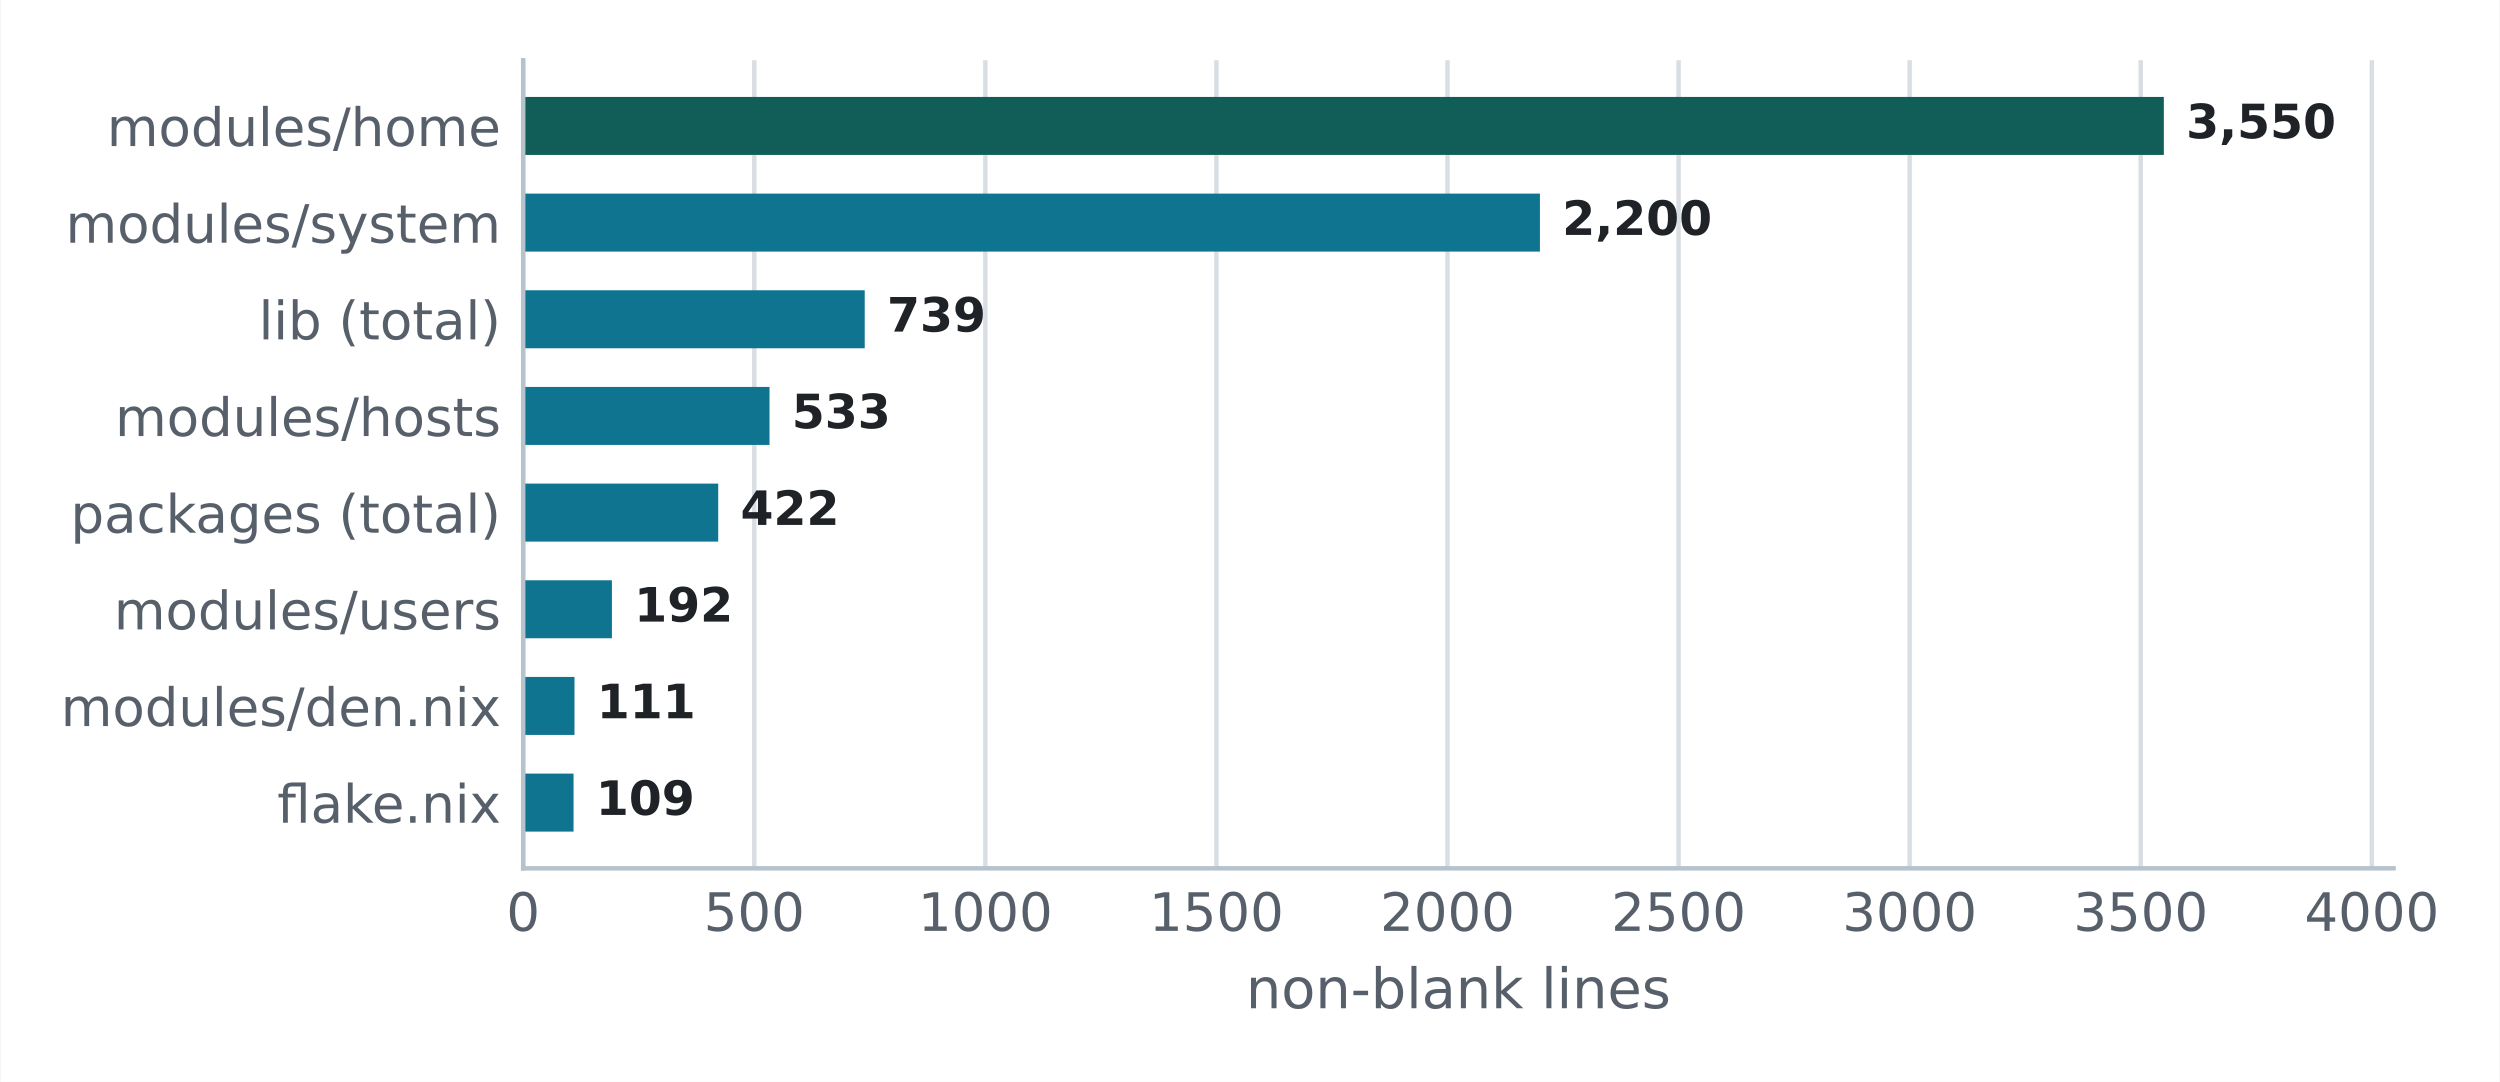
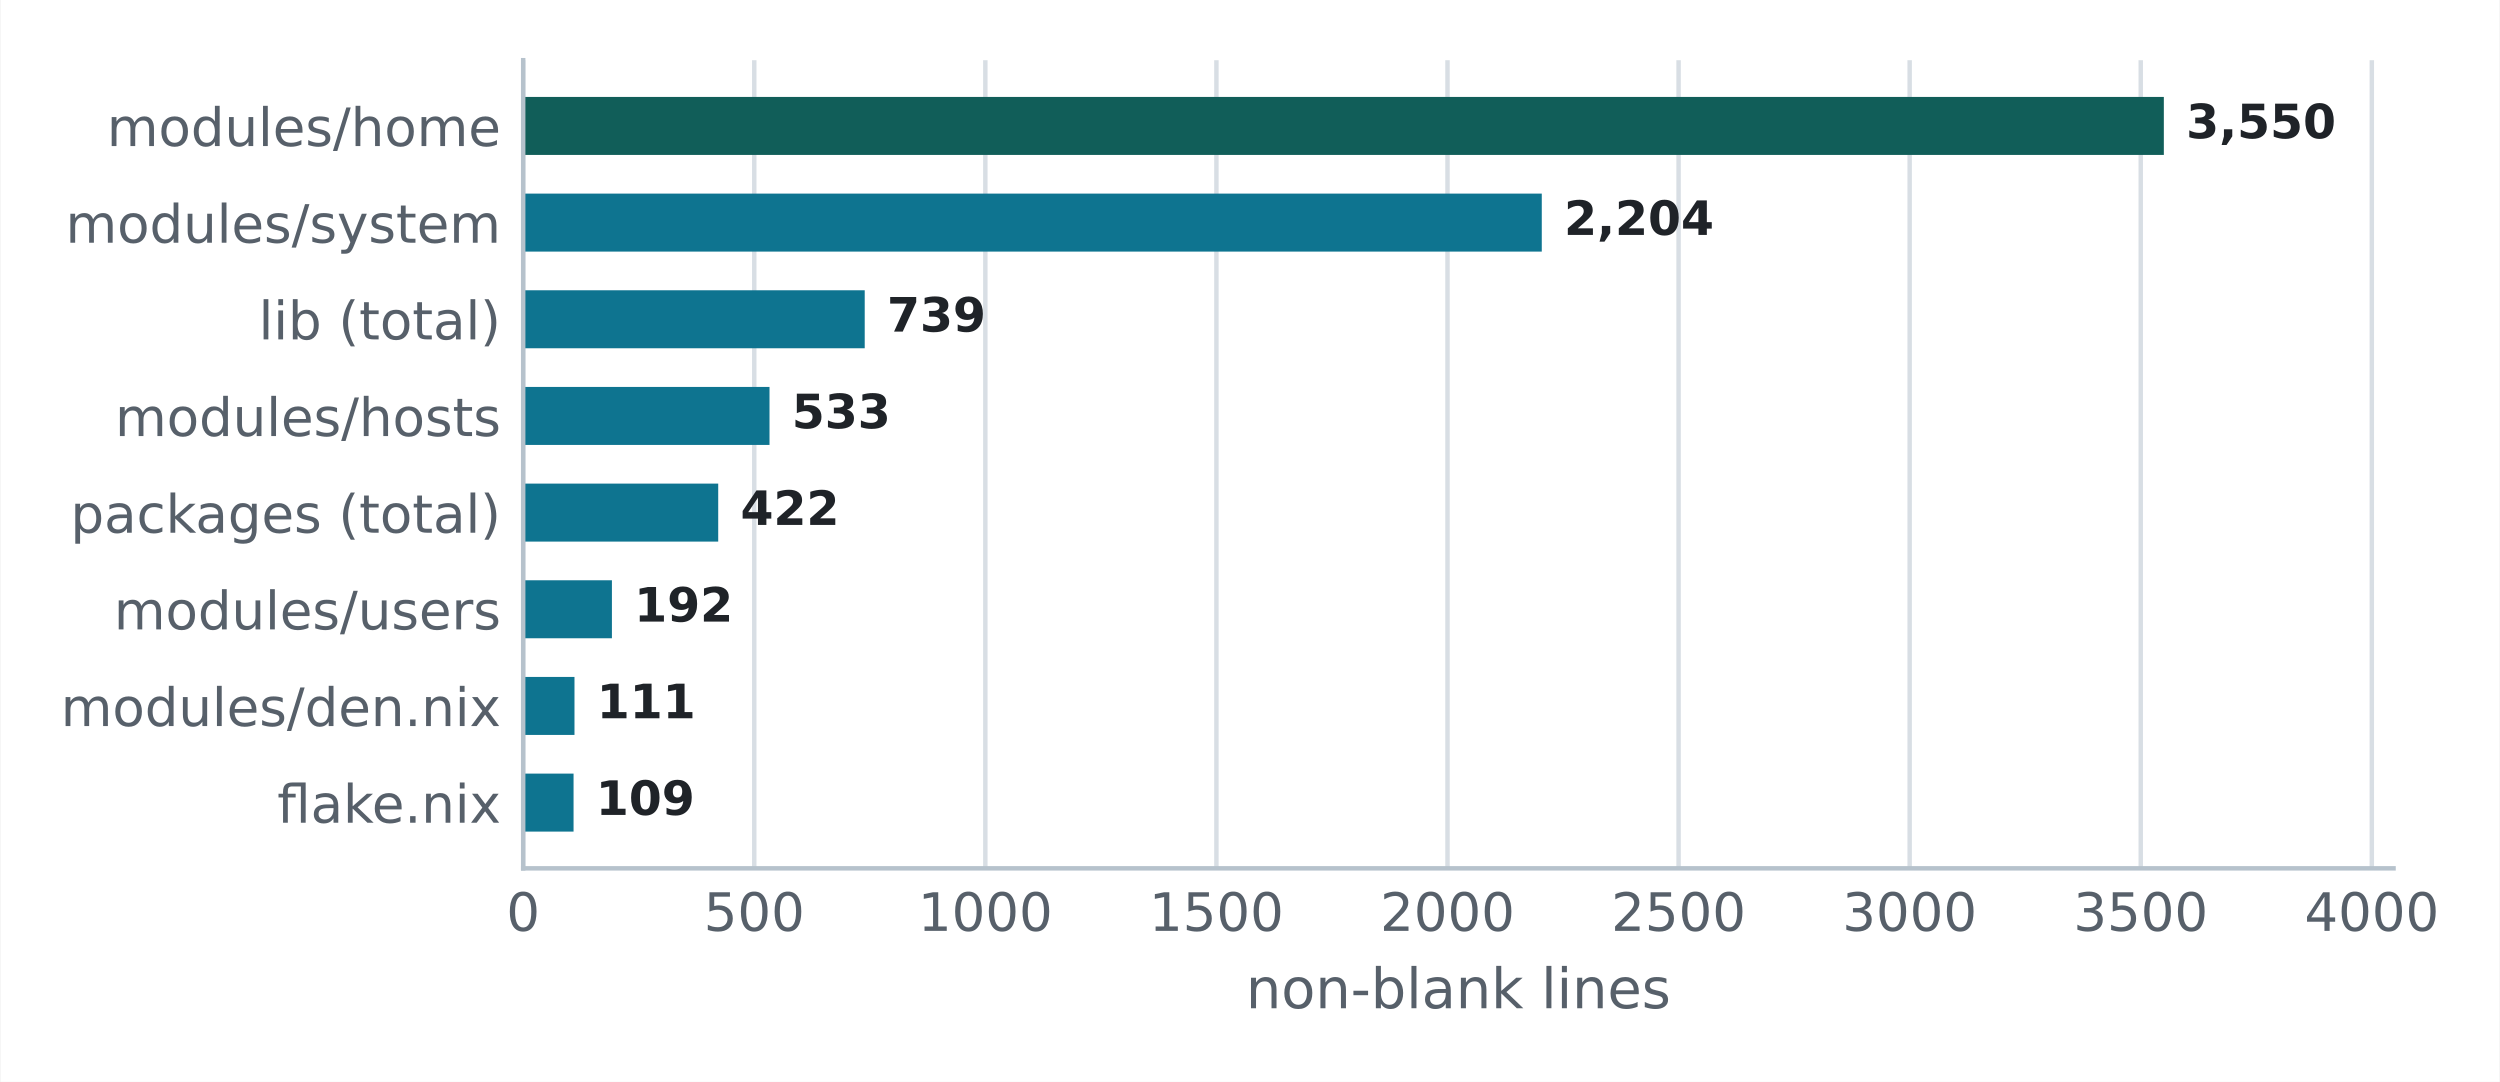
<svg xmlns="http://www.w3.org/2000/svg" xmlns:xlink="http://www.w3.org/1999/xlink" width="996" height="431" viewBox="0 0 448.281 194.078" version="1.1">
  <defs>
    <style type="text/css">*{stroke-linejoin: round; stroke-linecap: butt}</style>
  </defs>
  <g id="figure_1">
    <g id="patch_1">
      <path d="M 0 194.078  L 448.281 194.078  L 448.281 0  L 0 0  z " style="fill: #ffffff" />
    </g>
    <g id="axes_1">
      <g id="patch_2">
        <path d="M 93.751 155.778  L 429.289 155.778  L 429.289 10.8  L 93.751 10.8  z " style="fill: #ffffff" />
      </g>
      <g id="matplotlib.axis_1">
        <g id="xtick_1">
          <g id="line2d_1">
            <path d="M 93.751 155.778  L 93.751 10.8  " clip-path="url(#pd06d3e6c67)" style="fill: none; stroke: #d8dee4; stroke-width: 0.8; stroke-linecap: square" />
          </g>
          <g id="line2d_2" />
          <g id="text_1">
            <g style="fill: #57606a" transform="translate(90.72875 166.9954) scale(0.095 -0.095)">
              <defs>
                <path id="DejaVuSans-13" d="M 2034 4250  Q 1547 4250 1301 3770  Q 1056 3291 1056 2328  Q 1056 1369 1301 889  Q 1547 409 2034 409  Q 2525 409 2770 889  Q 3016 1369 3016 2328  Q 3016 3291 2770 3770  Q 2525 4250 2034 4250  z M 2034 4750  Q 2819 4750 3233 4129  Q 3647 3509 3647 2328  Q 3647 1150 3233 529  Q 2819 -91 2034 -91  Q 1250 -91 836 529  Q 422 1150 422 2328  Q 422 3509 836 4129  Q 1250 4750 2034 4750  z " transform="scale(0.015625)" />
              </defs>
              <use xlink:href="#DejaVuSans-13" />
            </g>
          </g>
        </g>
        <g id="xtick_2">
          <g id="line2d_3">
            <path d="M 135.206 155.778  L 135.206 10.8  " clip-path="url(#pd06d3e6c67)" style="fill: none; stroke: #d8dee4; stroke-width: 0.8; stroke-linecap: square" />
          </g>
          <g id="line2d_4" />
          <g id="text_2">
            <g style="fill: #57606a" transform="translate(126.1395 166.9954) scale(0.095 -0.095)">
              <defs>
                <path id="DejaVuSans-18" d="M 691 4666  L 3169 4666  L 3169 4134  L 1269 4134  L 1269 2991  Q 1406 3038 1543 3061  Q 1681 3084 1819 3084  Q 2600 3084 3056 2656  Q 3513 2228 3513 1497  Q 3513 744 3044 326  Q 2575 -91 1722 -91  Q 1428 -91 1123 -41  Q 819 9 494 109  L 494 744  Q 775 591 1075 516  Q 1375 441 1709 441  Q 2250 441 2565 725  Q 2881 1009 2881 1497  Q 2881 1984 2565 2268  Q 2250 2553 1709 2553  Q 1456 2553 1204 2497  Q 953 2441 691 2322  L 691 4666  z " transform="scale(0.015625)" />
              </defs>
              <use xlink:href="#DejaVuSans-18" />
              <use xlink:href="#DejaVuSans-13" transform="translate(63.625 0)" />
              <use xlink:href="#DejaVuSans-13" transform="translate(127.25 0)" />
            </g>
          </g>
        </g>
        <g id="xtick_3">
          <g id="line2d_5">
            <path d="M 176.661 155.778  L 176.661 10.8  " clip-path="url(#pd06d3e6c67)" style="fill: none; stroke: #d8dee4; stroke-width: 0.8; stroke-linecap: square" />
          </g>
          <g id="line2d_6" />
          <g id="text_3">
            <g style="fill: #57606a" transform="translate(164.5724 166.9954) scale(0.095 -0.095)">
              <defs>
                <path id="DejaVuSans-14" d="M 794 531  L 1825 531  L 1825 4091  L 703 3866  L 703 4441  L 1819 4666  L 2450 4666  L 2450 531  L 3481 531  L 3481 0  L 794 0  L 794 531  z " transform="scale(0.015625)" />
              </defs>
              <use xlink:href="#DejaVuSans-14" />
              <use xlink:href="#DejaVuSans-13" transform="translate(63.625 0)" />
              <use xlink:href="#DejaVuSans-13" transform="translate(127.25 0)" />
              <use xlink:href="#DejaVuSans-13" transform="translate(190.875 0)" />
            </g>
          </g>
        </g>
        <g id="xtick_4">
          <g id="line2d_7">
            <path d="M 218.116 155.778  L 218.116 10.8  " clip-path="url(#pd06d3e6c67)" style="fill: none; stroke: #d8dee4; stroke-width: 0.8; stroke-linecap: square" />
          </g>
          <g id="line2d_8" />
          <g id="text_4">
            <g style="fill: #57606a" transform="translate(206.0276 166.9954) scale(0.095 -0.095)">
              <use xlink:href="#DejaVuSans-14" />
              <use xlink:href="#DejaVuSans-18" transform="translate(63.625 0)" />
              <use xlink:href="#DejaVuSans-13" transform="translate(127.25 0)" />
              <use xlink:href="#DejaVuSans-13" transform="translate(190.875 0)" />
            </g>
          </g>
        </g>
        <g id="xtick_5">
          <g id="line2d_9">
            <path d="M 259.571 155.778  L 259.571 10.8  " clip-path="url(#pd06d3e6c67)" style="fill: none; stroke: #d8dee4; stroke-width: 0.8; stroke-linecap: square" />
          </g>
          <g id="line2d_10" />
          <g id="text_5">
            <g style="fill: #57606a" transform="translate(247.4827 166.9954) scale(0.095 -0.095)">
              <defs>
                <path id="DejaVuSans-15" d="M 1228 531  L 3431 531  L 3431 0  L 469 0  L 469 531  Q 828 903 1448 1529  Q 2069 2156 2228 2338  Q 2531 2678 2651 2914  Q 2772 3150 2772 3378  Q 2772 3750 2511 3984  Q 2250 4219 1831 4219  Q 1534 4219 1204 4116  Q 875 4013 500 3803  L 500 4441  Q 881 4594 1212 4672  Q 1544 4750 1819 4750  Q 2544 4750 2975 4387  Q 3406 4025 3406 3419  Q 3406 3131 3298 2873  Q 3191 2616 2906 2266  Q 2828 2175 2409 1742  Q 1991 1309 1228 531  z " transform="scale(0.015625)" />
              </defs>
              <use xlink:href="#DejaVuSans-15" />
              <use xlink:href="#DejaVuSans-13" transform="translate(63.625 0)" />
              <use xlink:href="#DejaVuSans-13" transform="translate(127.25 0)" />
              <use xlink:href="#DejaVuSans-13" transform="translate(190.875 0)" />
            </g>
          </g>
        </g>
        <g id="xtick_6">
          <g id="line2d_11">
            <path d="M 301.027 155.778  L 301.027 10.8  " clip-path="url(#pd06d3e6c67)" style="fill: none; stroke: #d8dee4; stroke-width: 0.8; stroke-linecap: square" />
          </g>
          <g id="line2d_12" />
          <g id="text_6">
            <g style="fill: #57606a" transform="translate(288.9378 166.9954) scale(0.095 -0.095)">
              <use xlink:href="#DejaVuSans-15" />
              <use xlink:href="#DejaVuSans-18" transform="translate(63.625 0)" />
              <use xlink:href="#DejaVuSans-13" transform="translate(127.25 0)" />
              <use xlink:href="#DejaVuSans-13" transform="translate(190.875 0)" />
            </g>
          </g>
        </g>
        <g id="xtick_7">
          <g id="line2d_13">
            <path d="M 342.482 155.778  L 342.482 10.8  " clip-path="url(#pd06d3e6c67)" style="fill: none; stroke: #d8dee4; stroke-width: 0.8; stroke-linecap: square" />
          </g>
          <g id="line2d_14" />
          <g id="text_7">
            <g style="fill: #57606a" transform="translate(330.393 166.9954) scale(0.095 -0.095)">
              <defs>
                <path id="DejaVuSans-16" d="M 2597 2516  Q 3050 2419 3304 2112  Q 3559 1806 3559 1356  Q 3559 666 3084 287  Q 2609 -91 1734 -91  Q 1441 -91 1130 -33  Q 819 25 488 141  L 488 750  Q 750 597 1062 519  Q 1375 441 1716 441  Q 2309 441 2620 675  Q 2931 909 2931 1356  Q 2931 1769 2642 2001  Q 2353 2234 1838 2234  L 1294 2234  L 1294 2753  L 1863 2753  Q 2328 2753 2575 2939  Q 2822 3125 2822 3475  Q 2822 3834 2567 4026  Q 2313 4219 1838 4219  Q 1578 4219 1281 4162  Q 984 4106 628 3988  L 628 4550  Q 988 4650 1302 4700  Q 1616 4750 1894 4750  Q 2613 4750 3031 4423  Q 3450 4097 3450 3541  Q 3450 3153 3228 2886  Q 3006 2619 2597 2516  z " transform="scale(0.015625)" />
              </defs>
              <use xlink:href="#DejaVuSans-16" />
              <use xlink:href="#DejaVuSans-13" transform="translate(63.625 0)" />
              <use xlink:href="#DejaVuSans-13" transform="translate(127.25 0)" />
              <use xlink:href="#DejaVuSans-13" transform="translate(190.875 0)" />
            </g>
          </g>
        </g>
        <g id="xtick_8">
          <g id="line2d_15">
            <path d="M 383.937 155.778  L 383.937 10.8  " clip-path="url(#pd06d3e6c67)" style="fill: none; stroke: #d8dee4; stroke-width: 0.8; stroke-linecap: square" />
          </g>
          <g id="line2d_16" />
          <g id="text_8">
            <g style="fill: #57606a" transform="translate(371.8481 166.9954) scale(0.095 -0.095)">
              <use xlink:href="#DejaVuSans-16" />
              <use xlink:href="#DejaVuSans-18" transform="translate(63.625 0)" />
              <use xlink:href="#DejaVuSans-13" transform="translate(127.25 0)" />
              <use xlink:href="#DejaVuSans-13" transform="translate(190.875 0)" />
            </g>
          </g>
        </g>
        <g id="xtick_9">
          <g id="line2d_17">
            <path d="M 425.392 155.778  L 425.392 10.8  " clip-path="url(#pd06d3e6c67)" style="fill: none; stroke: #d8dee4; stroke-width: 0.8; stroke-linecap: square" />
          </g>
          <g id="line2d_18" />
          <g id="text_9">
            <g style="fill: #57606a" transform="translate(413.3032 166.9954) scale(0.095 -0.095)">
              <defs>
                <path id="DejaVuSans-17" d="M 2419 4116  L 825 1625  L 2419 1625  L 2419 4116  z M 2253 4666  L 3047 4666  L 3047 1625  L 3713 1625  L 3713 1100  L 3047 1100  L 3047 0  L 2419 0  L 2419 1100  L 313 1100  L 313 1709  L 2253 4666  z " transform="scale(0.015625)" />
              </defs>
              <use xlink:href="#DejaVuSans-17" />
              <use xlink:href="#DejaVuSans-13" transform="translate(63.625 0)" />
              <use xlink:href="#DejaVuSans-13" transform="translate(127.25 0)" />
              <use xlink:href="#DejaVuSans-13" transform="translate(190.875 0)" />
            </g>
          </g>
        </g>
        <g id="text_10">
          <g style="fill: #57606a" transform="translate(223.4105 180.8761) scale(0.1 -0.1)">
            <defs>
              <path id="DejaVuSans-51" d="M 3513 2113  L 3513 0  L 2938 0  L 2938 2094  Q 2938 2591 2744 2837  Q 2550 3084 2163 3084  Q 1697 3084 1428 2787  Q 1159 2491 1159 1978  L 1159 0  L 581 0  L 581 3500  L 1159 3500  L 1159 2956  Q 1366 3272 1645 3428  Q 1925 3584 2291 3584  Q 2894 3584 3203 3211  Q 3513 2838 3513 2113  z " transform="scale(0.015625)" />
              <path id="DejaVuSans-52" d="M 1959 3097  Q 1497 3097 1228 2736  Q 959 2375 959 1747  Q 959 1119 1226 758  Q 1494 397 1959 397  Q 2419 397 2687 759  Q 2956 1122 2956 1747  Q 2956 2369 2687 2733  Q 2419 3097 1959 3097  z M 1959 3584  Q 2709 3584 3137 3096  Q 3566 2609 3566 1747  Q 3566 888 3137 398  Q 2709 -91 1959 -91  Q 1206 -91 779 398  Q 353 888 353 1747  Q 353 2609 779 3096  Q 1206 3584 1959 3584  z " transform="scale(0.015625)" />
              <path id="DejaVuSans-10" d="M 313 2009  L 1997 2009  L 1997 1497  L 313 1497  L 313 2009  z " transform="scale(0.015625)" />
              <path id="DejaVuSans-45" d="M 3116 1747  Q 3116 2381 2855 2742  Q 2594 3103 2138 3103  Q 1681 3103 1420 2742  Q 1159 2381 1159 1747  Q 1159 1113 1420 752  Q 1681 391 2138 391  Q 2594 391 2855 752  Q 3116 1113 3116 1747  z M 1159 2969  Q 1341 3281 1617 3432  Q 1894 3584 2278 3584  Q 2916 3584 3314 3078  Q 3713 2572 3713 1747  Q 3713 922 3314 415  Q 2916 -91 2278 -91  Q 1894 -91 1617 61  Q 1341 213 1159 525  L 1159 0  L 581 0  L 581 4863  L 1159 4863  L 1159 2969  z " transform="scale(0.015625)" />
              <path id="DejaVuSans-4f" d="M 603 4863  L 1178 4863  L 1178 0  L 603 0  L 603 4863  z " transform="scale(0.015625)" />
              <path id="DejaVuSans-44" d="M 2194 1759  Q 1497 1759 1228 1600  Q 959 1441 959 1056  Q 959 750 1161 570  Q 1363 391 1709 391  Q 2188 391 2477 730  Q 2766 1069 2766 1631  L 2766 1759  L 2194 1759  z M 3341 1997  L 3341 0  L 2766 0  L 2766 531  Q 2569 213 2275 61  Q 1981 -91 1556 -91  Q 1019 -91 701 211  Q 384 513 384 1019  Q 384 1609 779 1909  Q 1175 2209 1959 2209  L 2766 2209  L 2766 2266  Q 2766 2663 2505 2880  Q 2244 3097 1772 3097  Q 1472 3097 1187 3025  Q 903 2953 641 2809  L 641 3341  Q 956 3463 1253 3523  Q 1550 3584 1831 3584  Q 2591 3584 2966 3190  Q 3341 2797 3341 1997  z " transform="scale(0.015625)" />
              <path id="DejaVuSans-4e" d="M 581 4863  L 1159 4863  L 1159 1991  L 2875 3500  L 3609 3500  L 1753 1863  L 3688 0  L 2938 0  L 1159 1709  L 1159 0  L 581 0  L 581 4863  z " transform="scale(0.015625)" />
              <path id="DejaVuSans-3" transform="scale(0.015625)" />
              <path id="DejaVuSans-4c" d="M 603 3500  L 1178 3500  L 1178 0  L 603 0  L 603 3500  z M 603 4863  L 1178 4863  L 1178 4134  L 603 4134  L 603 4863  z " transform="scale(0.015625)" />
              <path id="DejaVuSans-48" d="M 3597 1894  L 3597 1613  L 953 1613  Q 991 1019 1311 708  Q 1631 397 2203 397  Q 2534 397 2845 478  Q 3156 559 3463 722  L 3463 178  Q 3153 47 2828 -22  Q 2503 -91 2169 -91  Q 1331 -91 842 396  Q 353 884 353 1716  Q 353 2575 817 3079  Q 1281 3584 2069 3584  Q 2775 3584 3186 3129  Q 3597 2675 3597 1894  z M 3022 2063  Q 3016 2534 2758 2815  Q 2500 3097 2075 3097  Q 1594 3097 1305 2825  Q 1016 2553 972 2059  L 3022 2063  z " transform="scale(0.015625)" />
              <path id="DejaVuSans-56" d="M 2834 3397  L 2834 2853  Q 2591 2978 2328 3040  Q 2066 3103 1784 3103  Q 1356 3103 1142 2972  Q 928 2841 928 2578  Q 928 2378 1081 2264  Q 1234 2150 1697 2047  L 1894 2003  Q 2506 1872 2764 1633  Q 3022 1394 3022 966  Q 3022 478 2636 193  Q 2250 -91 1575 -91  Q 1294 -91 989 -36  Q 684 19 347 128  L 347 722  Q 666 556 975 473  Q 1284 391 1588 391  Q 1994 391 2212 530  Q 2431 669 2431 922  Q 2431 1156 2273 1281  Q 2116 1406 1581 1522  L 1381 1569  Q 847 1681 609 1914  Q 372 2147 372 2553  Q 372 3047 722 3315  Q 1072 3584 1716 3584  Q 2034 3584 2315 3537  Q 2597 3491 2834 3397  z " transform="scale(0.015625)" />
            </defs>
            <use xlink:href="#DejaVuSans-51" />
            <use xlink:href="#DejaVuSans-52" transform="translate(63.375 0)" />
            <use xlink:href="#DejaVuSans-51" transform="translate(124.5625 0)" />
            <use xlink:href="#DejaVuSans-10" transform="translate(187.9375 0)" />
            <use xlink:href="#DejaVuSans-45" transform="translate(224.0156 0)" />
            <use xlink:href="#DejaVuSans-4f" transform="translate(287.5 0)" />
            <use xlink:href="#DejaVuSans-44" transform="translate(315.2812 0)" />
            <use xlink:href="#DejaVuSans-51" transform="translate(376.5625 0)" />
            <use xlink:href="#DejaVuSans-4e" transform="translate(439.9375 0)" />
            <use xlink:href="#DejaVuSans-3" transform="translate(497.8438 0)" />
            <use xlink:href="#DejaVuSans-4f" transform="translate(529.625 0)" />
            <use xlink:href="#DejaVuSans-4c" transform="translate(557.4062 0)" />
            <use xlink:href="#DejaVuSans-51" transform="translate(585.1875 0)" />
            <use xlink:href="#DejaVuSans-48" transform="translate(648.5625 0)" />
            <use xlink:href="#DejaVuSans-56" transform="translate(710.0938 0)" />
          </g>
        </g>
      </g>
      <g id="matplotlib.axis_2">
        <g id="ytick_1">
          <g id="line2d_19" />
          <g id="text_11">
            <g style="fill: #57606a" transform="translate(49.6357 147.5945) scale(0.095 -0.095)">
              <defs>
                <path id="DejaVuSans-13b0" d="M 1831 4863  L 3431 4863  L 3431 0  L 2853 0  L 2853 4384  L 1825 4384  Q 1516 4384 1395 4259  Q 1275 4134 1275 3809  L 1275 3500  L 2222 3500  L 2222 3053  L 1275 3053  L 1275 0  L 697 0  L 697 3053  L 147 3053  L 147 3500  L 697 3500  L 697 3744  Q 697 4328 969 4595  Q 1241 4863 1831 4863  z " transform="scale(0.015625)" />
                <path id="DejaVuSans-11" d="M 684 794  L 1344 794  L 1344 0  L 684 0  L 684 794  z " transform="scale(0.015625)" />
                <path id="DejaVuSans-5b" d="M 3513 3500  L 2247 1797  L 3578 0  L 2900 0  L 1881 1375  L 863 0  L 184 0  L 1544 1831  L 300 3500  L 978 3500  L 1906 2253  L 2834 3500  L 3513 3500  z " transform="scale(0.015625)" />
              </defs>
              <use xlink:href="#DejaVuSans-13b0" />
              <use xlink:href="#DejaVuSans-44" transform="translate(62.98438 0)" />
              <use xlink:href="#DejaVuSans-4e" transform="translate(124.2656 0)" />
              <use xlink:href="#DejaVuSans-48" transform="translate(178.6094 0)" />
              <use xlink:href="#DejaVuSans-11" transform="translate(240.1406 0)" />
              <use xlink:href="#DejaVuSans-51" transform="translate(271.9219 0)" />
              <use xlink:href="#DejaVuSans-4c" transform="translate(335.2969 0)" />
              <use xlink:href="#DejaVuSans-5b" transform="translate(363.0781 0)" />
            </g>
          </g>
        </g>
        <g id="ytick_2">
          <g id="line2d_20" />
          <g id="text_12">
            <g style="fill: #57606a" transform="translate(10.8 130.2526) scale(0.095 -0.095)">
              <defs>
                <path id="DejaVuSans-50" d="M 3328 2828  Q 3544 3216 3844 3400  Q 4144 3584 4550 3584  Q 5097 3584 5394 3201  Q 5691 2819 5691 2113  L 5691 0  L 5113 0  L 5113 2094  Q 5113 2597 4934 2840  Q 4756 3084 4391 3084  Q 3944 3084 3684 2787  Q 3425 2491 3425 1978  L 3425 0  L 2847 0  L 2847 2094  Q 2847 2600 2669 2842  Q 2491 3084 2119 3084  Q 1678 3084 1418 2786  Q 1159 2488 1159 1978  L 1159 0  L 581 0  L 581 3500  L 1159 3500  L 1159 2956  Q 1356 3278 1631 3431  Q 1906 3584 2284 3584  Q 2666 3584 2933 3390  Q 3200 3197 3328 2828  z " transform="scale(0.015625)" />
                <path id="DejaVuSans-47" d="M 2906 2969  L 2906 4863  L 3481 4863  L 3481 0  L 2906 0  L 2906 525  Q 2725 213 2448 61  Q 2172 -91 1784 -91  Q 1150 -91 751 415  Q 353 922 353 1747  Q 353 2572 751 3078  Q 1150 3584 1784 3584  Q 2172 3584 2448 3432  Q 2725 3281 2906 2969  z M 947 1747  Q 947 1113 1208 752  Q 1469 391 1925 391  Q 2381 391 2643 752  Q 2906 1113 2906 1747  Q 2906 2381 2643 2742  Q 2381 3103 1925 3103  Q 1469 3103 1208 2742  Q 947 2381 947 1747  z " transform="scale(0.015625)" />
                <path id="DejaVuSans-58" d="M 544 1381  L 544 3500  L 1119 3500  L 1119 1403  Q 1119 906 1312 657  Q 1506 409 1894 409  Q 2359 409 2629 706  Q 2900 1003 2900 1516  L 2900 3500  L 3475 3500  L 3475 0  L 2900 0  L 2900 538  Q 2691 219 2414 64  Q 2138 -91 1772 -91  Q 1169 -91 856 284  Q 544 659 544 1381  z M 1991 3584  L 1991 3584  z " transform="scale(0.015625)" />
                <path id="DejaVuSans-12" d="M 1625 4666  L 2156 4666  L 531 -594  L 0 -594  L 1625 4666  z " transform="scale(0.015625)" />
              </defs>
              <use xlink:href="#DejaVuSans-50" />
              <use xlink:href="#DejaVuSans-52" transform="translate(97.40625 0)" />
              <use xlink:href="#DejaVuSans-47" transform="translate(158.5938 0)" />
              <use xlink:href="#DejaVuSans-58" transform="translate(222.0781 0)" />
              <use xlink:href="#DejaVuSans-4f" transform="translate(285.4531 0)" />
              <use xlink:href="#DejaVuSans-48" transform="translate(313.2344 0)" />
              <use xlink:href="#DejaVuSans-56" transform="translate(374.7656 0)" />
              <use xlink:href="#DejaVuSans-12" transform="translate(426.8594 0)" />
              <use xlink:href="#DejaVuSans-47" transform="translate(460.5469 0)" />
              <use xlink:href="#DejaVuSans-48" transform="translate(524.0312 0)" />
              <use xlink:href="#DejaVuSans-51" transform="translate(585.5625 0)" />
              <use xlink:href="#DejaVuSans-11" transform="translate(648.9375 0)" />
              <use xlink:href="#DejaVuSans-51" transform="translate(680.7188 0)" />
              <use xlink:href="#DejaVuSans-4c" transform="translate(744.0938 0)" />
              <use xlink:href="#DejaVuSans-5b" transform="translate(771.875 0)" />
            </g>
          </g>
        </g>
        <g id="ytick_3">
          <g id="line2d_21" />
          <g id="text_13">
            <g style="fill: #57606a" transform="translate(20.32969 112.9108) scale(0.095 -0.095)">
              <defs>
                <path id="DejaVuSans-55" d="M 2631 2963  Q 2534 3019 2420 3045  Q 2306 3072 2169 3072  Q 1681 3072 1420 2755  Q 1159 2438 1159 1844  L 1159 0  L 581 0  L 581 3500  L 1159 3500  L 1159 2956  Q 1341 3275 1631 3429  Q 1922 3584 2338 3584  Q 2397 3584 2469 3576  Q 2541 3569 2628 3553  L 2631 2963  z " transform="scale(0.015625)" />
              </defs>
              <use xlink:href="#DejaVuSans-50" />
              <use xlink:href="#DejaVuSans-52" transform="translate(97.40625 0)" />
              <use xlink:href="#DejaVuSans-47" transform="translate(158.5938 0)" />
              <use xlink:href="#DejaVuSans-58" transform="translate(222.0781 0)" />
              <use xlink:href="#DejaVuSans-4f" transform="translate(285.4531 0)" />
              <use xlink:href="#DejaVuSans-48" transform="translate(313.2344 0)" />
              <use xlink:href="#DejaVuSans-56" transform="translate(374.7656 0)" />
              <use xlink:href="#DejaVuSans-12" transform="translate(426.8594 0)" />
              <use xlink:href="#DejaVuSans-58" transform="translate(460.5469 0)" />
              <use xlink:href="#DejaVuSans-56" transform="translate(523.9219 0)" />
              <use xlink:href="#DejaVuSans-48" transform="translate(576.0156 0)" />
              <use xlink:href="#DejaVuSans-55" transform="translate(637.5469 0)" />
              <use xlink:href="#DejaVuSans-56" transform="translate(678.6562 0)" />
            </g>
          </g>
        </g>
        <g id="ytick_4">
          <g id="line2d_22" />
          <g id="text_14">
            <g style="fill: #57606a" transform="translate(12.5382 95.569) scale(0.095 -0.095)">
              <defs>
                <path id="DejaVuSans-53" d="M 1159 525  L 1159 -1331  L 581 -1331  L 581 3500  L 1159 3500  L 1159 2969  Q 1341 3281 1617 3432  Q 1894 3584 2278 3584  Q 2916 3584 3314 3078  Q 3713 2572 3713 1747  Q 3713 922 3314 415  Q 2916 -91 2278 -91  Q 1894 -91 1617 61  Q 1341 213 1159 525  z M 3116 1747  Q 3116 2381 2855 2742  Q 2594 3103 2138 3103  Q 1681 3103 1420 2742  Q 1159 2381 1159 1747  Q 1159 1113 1420 752  Q 1681 391 2138 391  Q 2594 391 2855 752  Q 3116 1113 3116 1747  z " transform="scale(0.015625)" />
                <path id="DejaVuSans-46" d="M 3122 3366  L 3122 2828  Q 2878 2963 2633 3030  Q 2388 3097 2138 3097  Q 1578 3097 1268 2742  Q 959 2388 959 1747  Q 959 1106 1268 751  Q 1578 397 2138 397  Q 2388 397 2633 464  Q 2878 531 3122 666  L 3122 134  Q 2881 22 2623 -34  Q 2366 -91 2075 -91  Q 1284 -91 818 406  Q 353 903 353 1747  Q 353 2603 823 3093  Q 1294 3584 2113 3584  Q 2378 3584 2631 3529  Q 2884 3475 3122 3366  z " transform="scale(0.015625)" />
                <path id="DejaVuSans-4a" d="M 2906 1791  Q 2906 2416 2648 2759  Q 2391 3103 1925 3103  Q 1463 3103 1205 2759  Q 947 2416 947 1791  Q 947 1169 1205 825  Q 1463 481 1925 481  Q 2391 481 2648 825  Q 2906 1169 2906 1791  z M 3481 434  Q 3481 -459 3084 -895  Q 2688 -1331 1869 -1331  Q 1566 -1331 1297 -1286  Q 1028 -1241 775 -1147  L 775 -588  Q 1028 -725 1275 -790  Q 1522 -856 1778 -856  Q 2344 -856 2625 -561  Q 2906 -266 2906 331  L 2906 616  Q 2728 306 2450 153  Q 2172 0 1784 0  Q 1141 0 747 490  Q 353 981 353 1791  Q 353 2603 747 3093  Q 1141 3584 1784 3584  Q 2172 3584 2450 3431  Q 2728 3278 2906 2969  L 2906 3500  L 3481 3500  L 3481 434  z " transform="scale(0.015625)" />
                <path id="DejaVuSans-b" d="M 1984 4856  Q 1566 4138 1362 3434  Q 1159 2731 1159 2009  Q 1159 1288 1364 580  Q 1569 -128 1984 -844  L 1484 -844  Q 1016 -109 783 600  Q 550 1309 550 2009  Q 550 2706 781 3412  Q 1013 4119 1484 4856  L 1984 4856  z " transform="scale(0.015625)" />
                <path id="DejaVuSans-57" d="M 1172 4494  L 1172 3500  L 2356 3500  L 2356 3053  L 1172 3053  L 1172 1153  Q 1172 725 1289 603  Q 1406 481 1766 481  L 2356 481  L 2356 0  L 1766 0  Q 1100 0 847 248  Q 594 497 594 1153  L 594 3053  L 172 3053  L 172 3500  L 594 3500  L 594 4494  L 1172 4494  z " transform="scale(0.015625)" />
                <path id="DejaVuSans-c" d="M 513 4856  L 1013 4856  Q 1481 4119 1714 3412  Q 1947 2706 1947 2009  Q 1947 1309 1714 600  Q 1481 -109 1013 -844  L 513 -844  Q 928 -128 1133 580  Q 1338 1288 1338 2009  Q 1338 2731 1133 3434  Q 928 4138 513 4856  z " transform="scale(0.015625)" />
              </defs>
              <use xlink:href="#DejaVuSans-53" />
              <use xlink:href="#DejaVuSans-44" transform="translate(63.48438 0)" />
              <use xlink:href="#DejaVuSans-46" transform="translate(124.7656 0)" />
              <use xlink:href="#DejaVuSans-4e" transform="translate(179.75 0)" />
              <use xlink:href="#DejaVuSans-44" transform="translate(235.9062 0)" />
              <use xlink:href="#DejaVuSans-4a" transform="translate(297.1875 0)" />
              <use xlink:href="#DejaVuSans-48" transform="translate(360.6719 0)" />
              <use xlink:href="#DejaVuSans-56" transform="translate(422.2031 0)" />
              <use xlink:href="#DejaVuSans-3" transform="translate(474.2969 0)" />
              <use xlink:href="#DejaVuSans-b" transform="translate(506.0781 0)" />
              <use xlink:href="#DejaVuSans-57" transform="translate(545.0938 0)" />
              <use xlink:href="#DejaVuSans-52" transform="translate(584.2969 0)" />
              <use xlink:href="#DejaVuSans-57" transform="translate(645.4844 0)" />
              <use xlink:href="#DejaVuSans-44" transform="translate(684.6875 0)" />
              <use xlink:href="#DejaVuSans-4f" transform="translate(745.9688 0)" />
              <use xlink:href="#DejaVuSans-c" transform="translate(773.75 0)" />
            </g>
          </g>
        </g>
        <g id="ytick_5">
          <g id="line2d_23" />
          <g id="text_15">
            <g style="fill: #57606a" transform="translate(20.54344 78.22717) scale(0.095 -0.095)">
              <defs>
                <path id="DejaVuSans-4b" d="M 3513 2113  L 3513 0  L 2938 0  L 2938 2094  Q 2938 2591 2744 2837  Q 2550 3084 2163 3084  Q 1697 3084 1428 2787  Q 1159 2491 1159 1978  L 1159 0  L 581 0  L 581 4863  L 1159 4863  L 1159 2956  Q 1366 3272 1645 3428  Q 1925 3584 2291 3584  Q 2894 3584 3203 3211  Q 3513 2838 3513 2113  z " transform="scale(0.015625)" />
              </defs>
              <use xlink:href="#DejaVuSans-50" />
              <use xlink:href="#DejaVuSans-52" transform="translate(97.40625 0)" />
              <use xlink:href="#DejaVuSans-47" transform="translate(158.5938 0)" />
              <use xlink:href="#DejaVuSans-58" transform="translate(222.0781 0)" />
              <use xlink:href="#DejaVuSans-4f" transform="translate(285.4531 0)" />
              <use xlink:href="#DejaVuSans-48" transform="translate(313.2344 0)" />
              <use xlink:href="#DejaVuSans-56" transform="translate(374.7656 0)" />
              <use xlink:href="#DejaVuSans-12" transform="translate(426.8594 0)" />
              <use xlink:href="#DejaVuSans-4b" transform="translate(460.5469 0)" />
              <use xlink:href="#DejaVuSans-52" transform="translate(523.9219 0)" />
              <use xlink:href="#DejaVuSans-56" transform="translate(585.1094 0)" />
              <use xlink:href="#DejaVuSans-57" transform="translate(637.2031 0)" />
              <use xlink:href="#DejaVuSans-56" transform="translate(676.4062 0)" />
            </g>
          </g>
        </g>
        <g id="ytick_6">
          <g id="line2d_24" />
          <g id="text_16">
            <g style="fill: #57606a" transform="translate(46.28695 60.88535) scale(0.095 -0.095)">
              <use xlink:href="#DejaVuSans-4f" />
              <use xlink:href="#DejaVuSans-4c" transform="translate(27.78125 0)" />
              <use xlink:href="#DejaVuSans-45" transform="translate(55.5625 0)" />
              <use xlink:href="#DejaVuSans-3" transform="translate(119.0469 0)" />
              <use xlink:href="#DejaVuSans-b" transform="translate(150.8281 0)" />
              <use xlink:href="#DejaVuSans-57" transform="translate(189.8438 0)" />
              <use xlink:href="#DejaVuSans-52" transform="translate(229.0469 0)" />
              <use xlink:href="#DejaVuSans-57" transform="translate(290.2344 0)" />
              <use xlink:href="#DejaVuSans-44" transform="translate(329.4375 0)" />
              <use xlink:href="#DejaVuSans-4f" transform="translate(390.7188 0)" />
              <use xlink:href="#DejaVuSans-c" transform="translate(418.5 0)" />
            </g>
          </g>
        </g>
        <g id="ytick_7">
          <g id="line2d_25" />
          <g id="text_17">
            <g style="fill: #57606a" transform="translate(11.655 43.54352) scale(0.095 -0.095)">
              <defs>
                <path id="DejaVuSans-5c" d="M 2059 -325  Q 1816 -950 1584 -1140  Q 1353 -1331 966 -1331  L 506 -1331  L 506 -850  L 844 -850  Q 1081 -850 1212 -737  Q 1344 -625 1503 -206  L 1606 56  L 191 3500  L 800 3500  L 1894 763  L 2988 3500  L 3597 3500  L 2059 -325  z " transform="scale(0.015625)" />
              </defs>
              <use xlink:href="#DejaVuSans-50" />
              <use xlink:href="#DejaVuSans-52" transform="translate(97.40625 0)" />
              <use xlink:href="#DejaVuSans-47" transform="translate(158.5938 0)" />
              <use xlink:href="#DejaVuSans-58" transform="translate(222.0781 0)" />
              <use xlink:href="#DejaVuSans-4f" transform="translate(285.4531 0)" />
              <use xlink:href="#DejaVuSans-48" transform="translate(313.2344 0)" />
              <use xlink:href="#DejaVuSans-56" transform="translate(374.7656 0)" />
              <use xlink:href="#DejaVuSans-12" transform="translate(426.8594 0)" />
              <use xlink:href="#DejaVuSans-56" transform="translate(460.5469 0)" />
              <use xlink:href="#DejaVuSans-5c" transform="translate(512.6406 0)" />
              <use xlink:href="#DejaVuSans-56" transform="translate(571.8281 0)" />
              <use xlink:href="#DejaVuSans-57" transform="translate(623.9219 0)" />
              <use xlink:href="#DejaVuSans-48" transform="translate(663.125 0)" />
              <use xlink:href="#DejaVuSans-50" transform="translate(724.6562 0)" />
            </g>
          </g>
        </g>
        <g id="ytick_8">
          <g id="line2d_26" />
          <g id="text_18">
            <g style="fill: #57606a" transform="translate(19.06648 26.2017) scale(0.095 -0.095)">
              <use xlink:href="#DejaVuSans-50" />
              <use xlink:href="#DejaVuSans-52" transform="translate(97.40625 0)" />
              <use xlink:href="#DejaVuSans-47" transform="translate(158.5938 0)" />
              <use xlink:href="#DejaVuSans-58" transform="translate(222.0781 0)" />
              <use xlink:href="#DejaVuSans-4f" transform="translate(285.4531 0)" />
              <use xlink:href="#DejaVuSans-48" transform="translate(313.2344 0)" />
              <use xlink:href="#DejaVuSans-56" transform="translate(374.7656 0)" />
              <use xlink:href="#DejaVuSans-12" transform="translate(426.8594 0)" />
              <use xlink:href="#DejaVuSans-4b" transform="translate(460.5469 0)" />
              <use xlink:href="#DejaVuSans-52" transform="translate(523.9219 0)" />
              <use xlink:href="#DejaVuSans-50" transform="translate(585.1094 0)" />
              <use xlink:href="#DejaVuSans-48" transform="translate(682.5156 0)" />
            </g>
          </g>
        </g>
      </g>
      <g id="patch_3">
        <path d="M 93.751 149.188  L 102.788 149.188  L 102.788 138.783  L 93.751 138.783  z " clip-path="url(#pd06d3e6c67)" style="fill: #0e7490" />
      </g>
      <g id="patch_4">
        <path d="M 93.751 131.846  L 102.954 131.846  L 102.954 121.441  L 93.751 121.441  z " clip-path="url(#pd06d3e6c67)" style="fill: #0e7490" />
      </g>
      <g id="patch_5">
        <path d="M 93.751 114.504  L 109.67 114.504  L 109.67 104.099  L 93.751 104.099  z " clip-path="url(#pd06d3e6c67)" style="fill: #0e7490" />
      </g>
      <g id="patch_6">
        <path d="M 93.751 97.162  L 128.739 97.162  L 128.739 86.757  L 93.751 86.757  z " clip-path="url(#pd06d3e6c67)" style="fill: #0e7490" />
      </g>
      <g id="patch_7">
        <path d="M 93.751 79.82  L 137.942 79.82  L 137.942 69.415  L 93.751 69.415  z " clip-path="url(#pd06d3e6c67)" style="fill: #0e7490" />
      </g>
      <g id="patch_8">
        <path d="M 93.751 62.479  L 155.022 62.479  L 155.022 52.074  L 93.751 52.074  z " clip-path="url(#pd06d3e6c67)" style="fill: #0e7490" />
      </g>
      <g id="patch_9">
-         <path d="M 93.751 45.137  L 276.154 45.137  L 276.154 34.732  L 93.751 34.732  z " clip-path="url(#pd06d3e6c67)" style="fill: #0e7490" />
+         <path d="M 93.751 45.137  L 276.485 45.137  L 276.485 34.732  L 93.751 34.732  z " clip-path="url(#pd06d3e6c67)" style="fill: #0e7490" />
      </g>
      <g id="patch_10">
        <path d="M 93.751 27.795  L 388.082 27.795  L 388.082 17.39  L 93.751 17.39  z " clip-path="url(#pd06d3e6c67)" style="fill: #115e59" />
      </g>
      <g id="patch_11">
        <path d="M 93.751 155.778  L 93.751 10.8  " style="fill: none; stroke: #b6c2cc; stroke-width: 0.8; stroke-linejoin: miter; stroke-linecap: square" />
      </g>
      <g id="patch_12">
        <path d="M 93.751 155.778  L 429.289 155.778  " style="fill: none; stroke: #b6c2cc; stroke-width: 0.8; stroke-linejoin: miter; stroke-linecap: square" />
      </g>
      <g id="text_19">
        <g style="fill: #1f2328" transform="translate(106.7882 146.1932) scale(0.085 -0.085)">
          <defs>
            <path id="DejaVuSans-Bold-14" d="M 750 831  L 1813 831  L 1813 3847  L 722 3622  L 722 4441  L 1806 4666  L 2950 4666  L 2950 831  L 4013 831  L 4013 0  L 750 0  L 750 831  z " transform="scale(0.015625)" />
            <path id="DejaVuSans-Bold-13" d="M 2944 2338  Q 2944 3213 2780 3570  Q 2616 3928 2228 3928  Q 1841 3928 1675 3570  Q 1509 3213 1509 2338  Q 1509 1453 1675 1090  Q 1841 728 2228 728  Q 2613 728 2778 1090  Q 2944 1453 2944 2338  z M 4147 2328  Q 4147 1169 3647 539  Q 3147 -91 2228 -91  Q 1306 -91 806 539  Q 306 1169 306 2328  Q 306 3491 806 4120  Q 1306 4750 2228 4750  Q 3147 4750 3647 4120  Q 4147 3491 4147 2328  z " transform="scale(0.015625)" />
            <path id="DejaVuSans-Bold-1c" d="M 641 103  L 641 966  Q 928 831 1190 764  Q 1453 697 1709 697  Q 2247 697 2547 995  Q 2847 1294 2900 1881  Q 2688 1725 2447 1647  Q 2206 1569 1925 1569  Q 1209 1569 770 1986  Q 331 2403 331 3084  Q 331 3838 820 4291  Q 1309 4744 2131 4744  Q 3044 4744 3544 4128  Q 4044 3513 4044 2388  Q 4044 1231 3459 570  Q 2875 -91 1856 -91  Q 1528 -91 1228 -42  Q 928 6 641 103  z M 2125 2350  Q 2441 2350 2600 2554  Q 2759 2759 2759 3169  Q 2759 3575 2600 3781  Q 2441 3988 2125 3988  Q 1809 3988 1650 3781  Q 1491 3575 1491 3169  Q 1491 2759 1650 2554  Q 1809 2350 2125 2350  z " transform="scale(0.015625)" />
          </defs>
          <use xlink:href="#DejaVuSans-Bold-14" />
          <use xlink:href="#DejaVuSans-Bold-13" transform="translate(69.57812 0)" />
          <use xlink:href="#DejaVuSans-Bold-1c" transform="translate(139.1562 0)" />
        </g>
      </g>
      <g id="text_20">
        <g style="fill: #1f2328" transform="translate(106.954 128.8514) scale(0.085 -0.085)">
          <use xlink:href="#DejaVuSans-Bold-14" />
          <use xlink:href="#DejaVuSans-Bold-14" transform="translate(69.57812 0)" />
          <use xlink:href="#DejaVuSans-Bold-14" transform="translate(139.1562 0)" />
        </g>
      </g>
      <g id="text_21">
        <g style="fill: #1f2328" transform="translate(113.6697 111.5096) scale(0.085 -0.085)">
          <defs>
            <path id="DejaVuSans-Bold-15" d="M 1844 884  L 3897 884  L 3897 0  L 506 0  L 506 884  L 2209 2388  Q 2438 2594 2547 2791  Q 2656 2988 2656 3200  Q 2656 3528 2436 3728  Q 2216 3928 1850 3928  Q 1569 3928 1234 3808  Q 900 3688 519 3450  L 519 4475  Q 925 4609 1322 4679  Q 1719 4750 2100 4750  Q 2938 4750 3402 4381  Q 3866 4013 3866 3353  Q 3866 2972 3669 2642  Q 3472 2313 2841 1759  L 1844 884  z " transform="scale(0.015625)" />
          </defs>
          <use xlink:href="#DejaVuSans-Bold-14" />
          <use xlink:href="#DejaVuSans-Bold-1c" transform="translate(69.57812 0)" />
          <use xlink:href="#DejaVuSans-Bold-15" transform="translate(139.1562 0)" />
        </g>
      </g>
      <g id="text_22">
        <g style="fill: #1f2328" transform="translate(132.7391 94.16775) scale(0.085 -0.085)">
          <defs>
            <path id="DejaVuSans-Bold-17" d="M 2356 3675  L 1038 1722  L 2356 1722  L 2356 3675  z M 2156 4666  L 3494 4666  L 3494 1722  L 4159 1722  L 4159 850  L 3494 850  L 3494 0  L 2356 0  L 2356 850  L 288 850  L 288 1881  L 2156 4666  z " transform="scale(0.015625)" />
          </defs>
          <use xlink:href="#DejaVuSans-Bold-17" />
          <use xlink:href="#DejaVuSans-Bold-15" transform="translate(69.57812 0)" />
          <use xlink:href="#DejaVuSans-Bold-15" transform="translate(139.1562 0)" />
        </g>
      </g>
      <g id="text_23">
        <g style="fill: #1f2328" transform="translate(141.9421 76.82592) scale(0.085 -0.085)">
          <defs>
            <path id="DejaVuSans-Bold-18" d="M 678 4666  L 3669 4666  L 3669 3781  L 1638 3781  L 1638 3059  Q 1775 3097 1914 3117  Q 2053 3138 2203 3138  Q 3056 3138 3531 2711  Q 4006 2284 4006 1522  Q 4006 766 3489 337  Q 2972 -91 2053 -91  Q 1656 -91 1267 -14  Q 878 63 494 219  L 494 1166  Q 875 947 1217 837  Q 1559 728 1863 728  Q 2300 728 2551 942  Q 2803 1156 2803 1522  Q 2803 1891 2551 2103  Q 2300 2316 1863 2316  Q 1603 2316 1309 2248  Q 1016 2181 678 2041  L 678 4666  z " transform="scale(0.015625)" />
            <path id="DejaVuSans-Bold-16" d="M 2981 2516  Q 3453 2394 3698 2092  Q 3944 1791 3944 1325  Q 3944 631 3412 270  Q 2881 -91 1863 -91  Q 1503 -91 1142 -33  Q 781 25 428 141  L 428 1069  Q 766 900 1098 814  Q 1431 728 1753 728  Q 2231 728 2486 893  Q 2741 1059 2741 1369  Q 2741 1688 2480 1852  Q 2219 2016 1709 2016  L 1228 2016  L 1228 2791  L 1734 2791  Q 2188 2791 2409 2933  Q 2631 3075 2631 3366  Q 2631 3634 2415 3781  Q 2200 3928 1806 3928  Q 1516 3928 1219 3862  Q 922 3797 628 3669  L 628 4550  Q 984 4650 1334 4700  Q 1684 4750 2022 4750  Q 2931 4750 3382 4451  Q 3834 4153 3834 3553  Q 3834 3144 3618 2883  Q 3403 2622 2981 2516  z " transform="scale(0.015625)" />
          </defs>
          <use xlink:href="#DejaVuSans-Bold-18" />
          <use xlink:href="#DejaVuSans-Bold-16" transform="translate(69.57812 0)" />
          <use xlink:href="#DejaVuSans-Bold-16" transform="translate(139.1562 0)" />
        </g>
      </g>
      <g id="text_24">
        <g style="fill: #1f2328" transform="translate(159.0216 59.4841) scale(0.085 -0.085)">
          <defs>
            <path id="DejaVuSans-Bold-1a" d="M 428 4666  L 3944 4666  L 3944 3988  L 2125 0  L 953 0  L 2675 3781  L 428 3781  L 428 4666  z " transform="scale(0.015625)" />
          </defs>
          <use xlink:href="#DejaVuSans-Bold-1a" />
          <use xlink:href="#DejaVuSans-Bold-16" transform="translate(69.57812 0)" />
          <use xlink:href="#DejaVuSans-Bold-1c" transform="translate(139.1562 0)" />
        </g>
      </g>
      <g id="text_25">
-         <g style="fill: #1f2328" transform="translate(280.1535 42.14227) scale(0.085 -0.085)">
+         <g style="fill: #1f2328" transform="translate(280.4851 42.14227) scale(0.085 -0.085)">
          <defs>
            <path id="DejaVuSans-Bold-f" d="M 653 1209  L 1778 1209  L 1778 256  L 1006 -909  L 341 -909  L 653 256  L 653 1209  z " transform="scale(0.015625)" />
          </defs>
          <use xlink:href="#DejaVuSans-Bold-15" />
          <use xlink:href="#DejaVuSans-Bold-f" transform="translate(69.57812 0)" />
          <use xlink:href="#DejaVuSans-Bold-15" transform="translate(107.5625 0)" />
          <use xlink:href="#DejaVuSans-Bold-13" transform="translate(177.1406 0)" />
-           <use xlink:href="#DejaVuSans-Bold-13" transform="translate(246.7188 0)" />
+           <use xlink:href="#DejaVuSans-Bold-17" transform="translate(246.7188 0)" />
        </g>
      </g>
      <g id="text_26">
        <g style="fill: #1f2328" transform="translate(392.0824 24.80045) scale(0.085 -0.085)">
          <use xlink:href="#DejaVuSans-Bold-16" />
          <use xlink:href="#DejaVuSans-Bold-f" transform="translate(69.57812 0)" />
          <use xlink:href="#DejaVuSans-Bold-18" transform="translate(107.5625 0)" />
          <use xlink:href="#DejaVuSans-Bold-18" transform="translate(177.1406 0)" />
          <use xlink:href="#DejaVuSans-Bold-13" transform="translate(246.7188 0)" />
        </g>
      </g>
    </g>
  </g>
  <defs>
    <clipPath id="pd06d3e6c67">
      <rect x="93.751" y="10.8" width="335.538" height="144.978" />
    </clipPath>
  </defs>
</svg>
